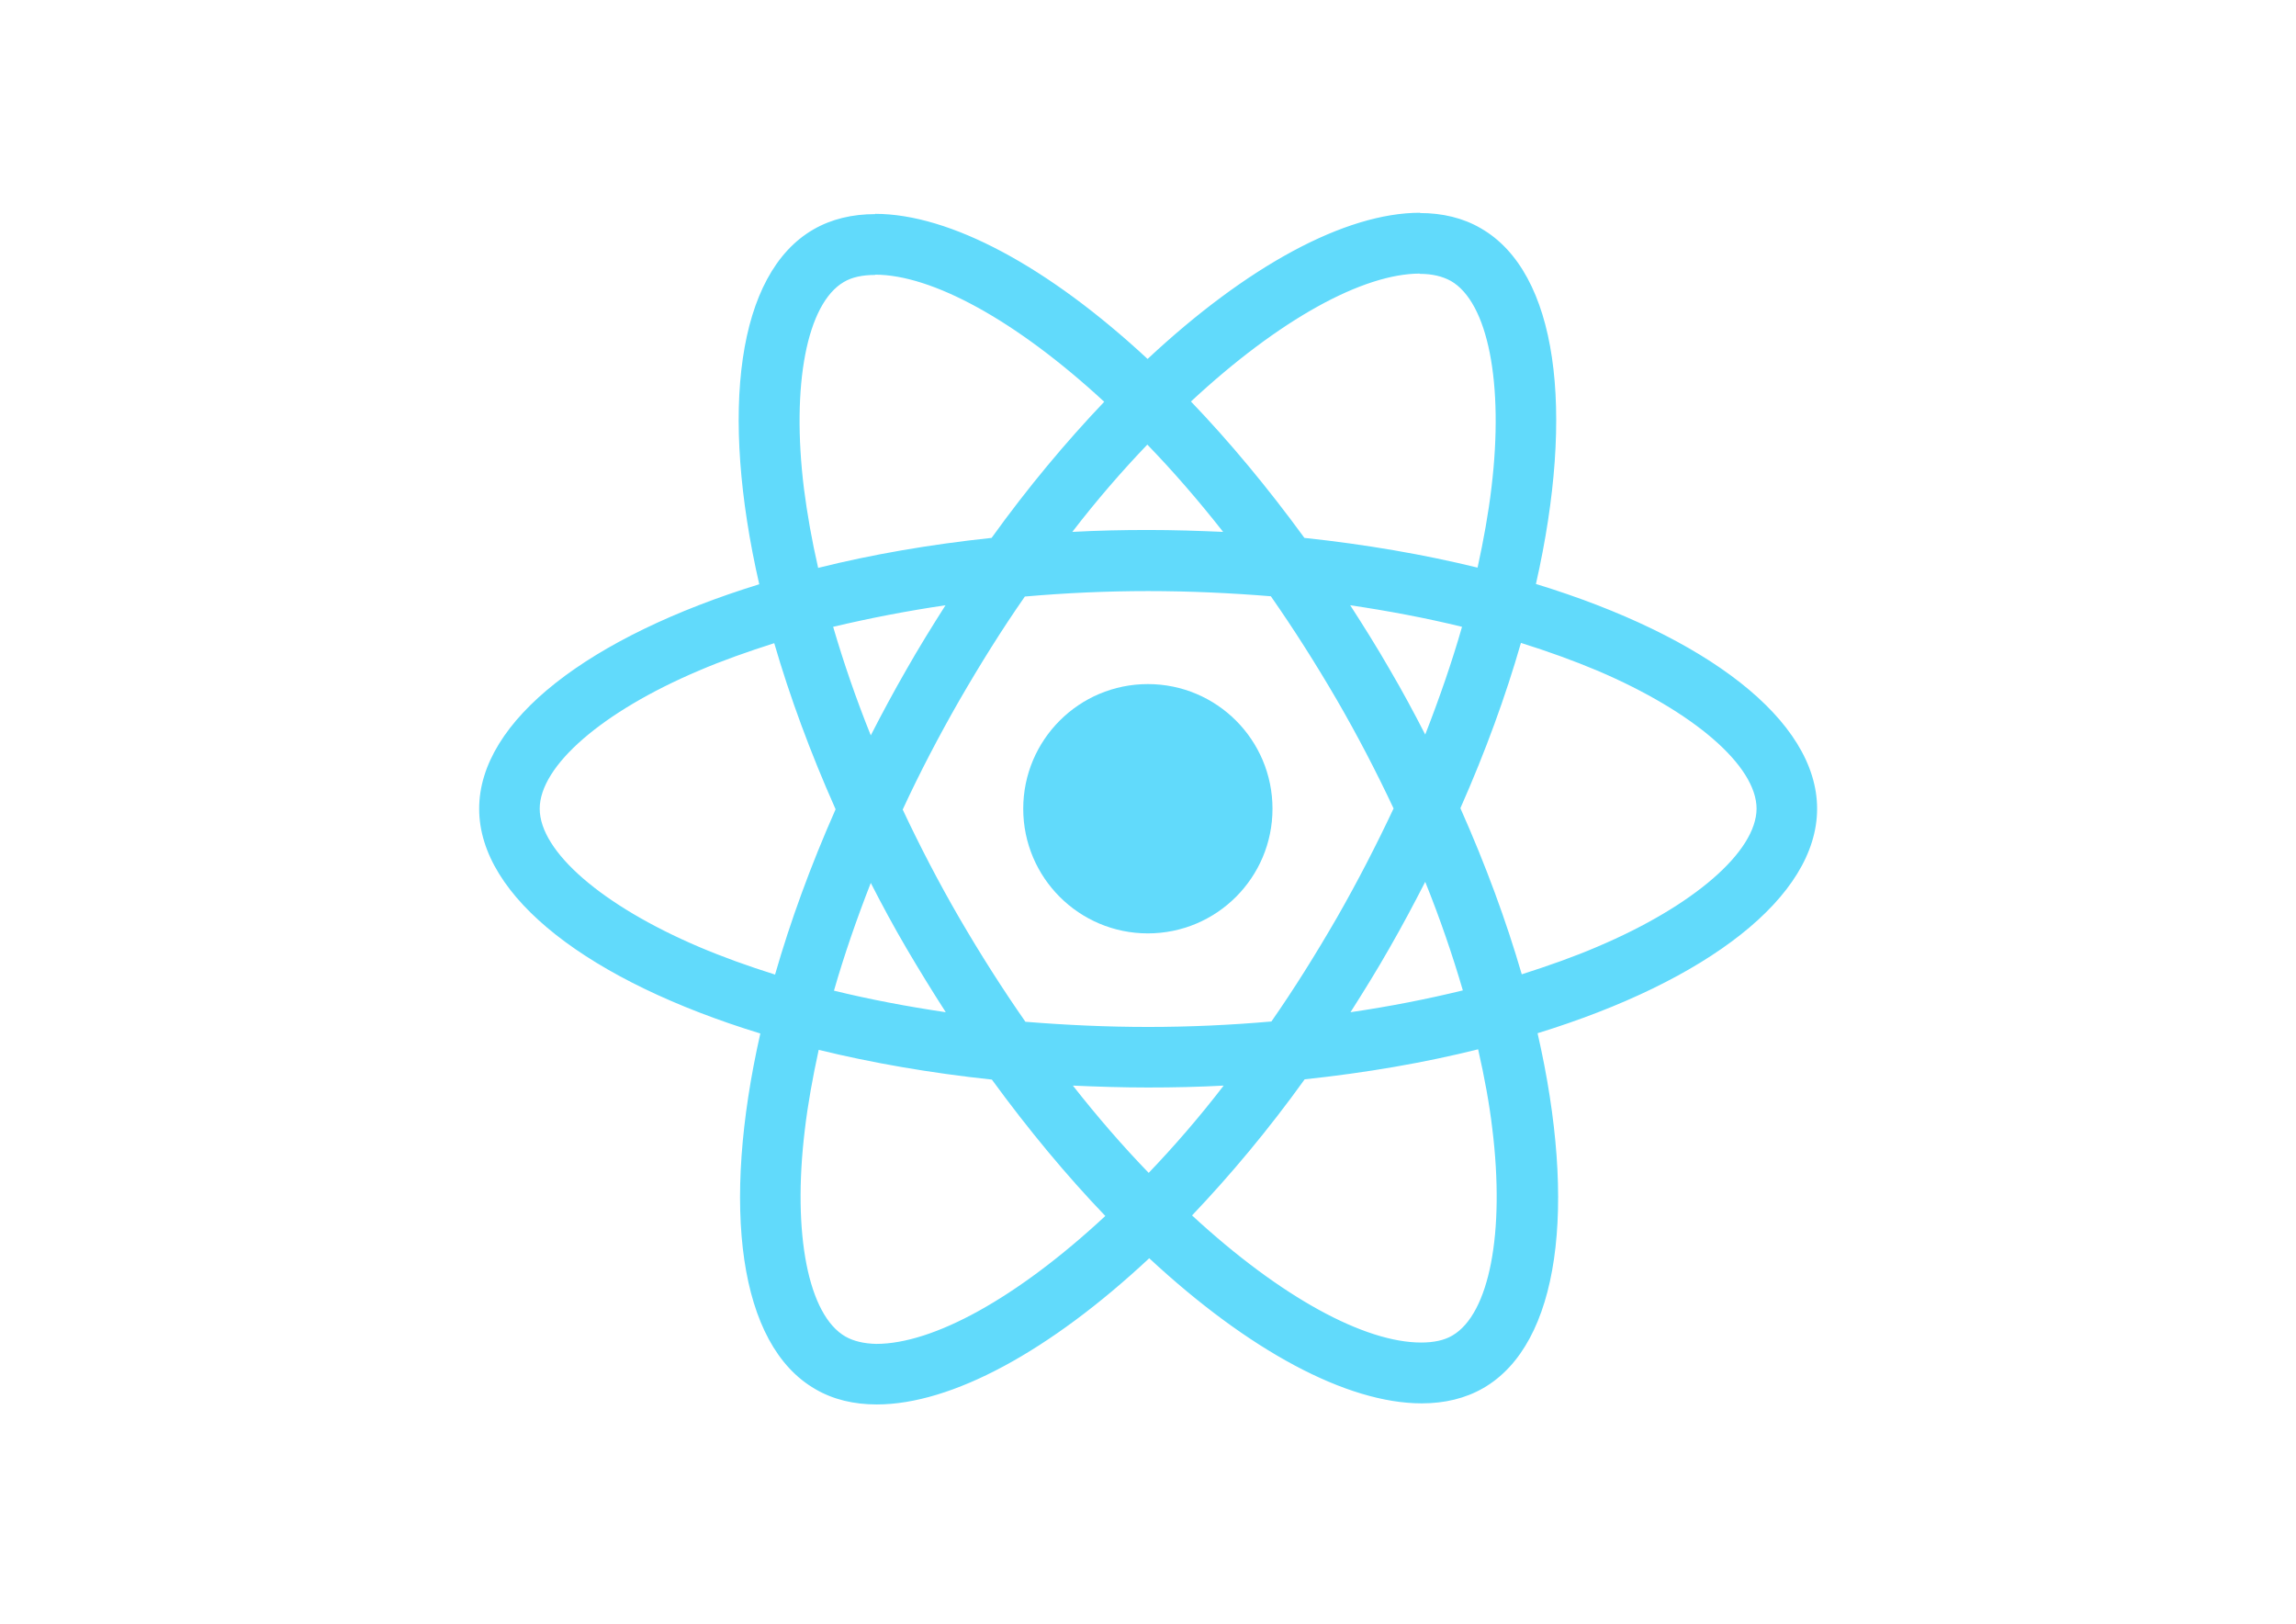
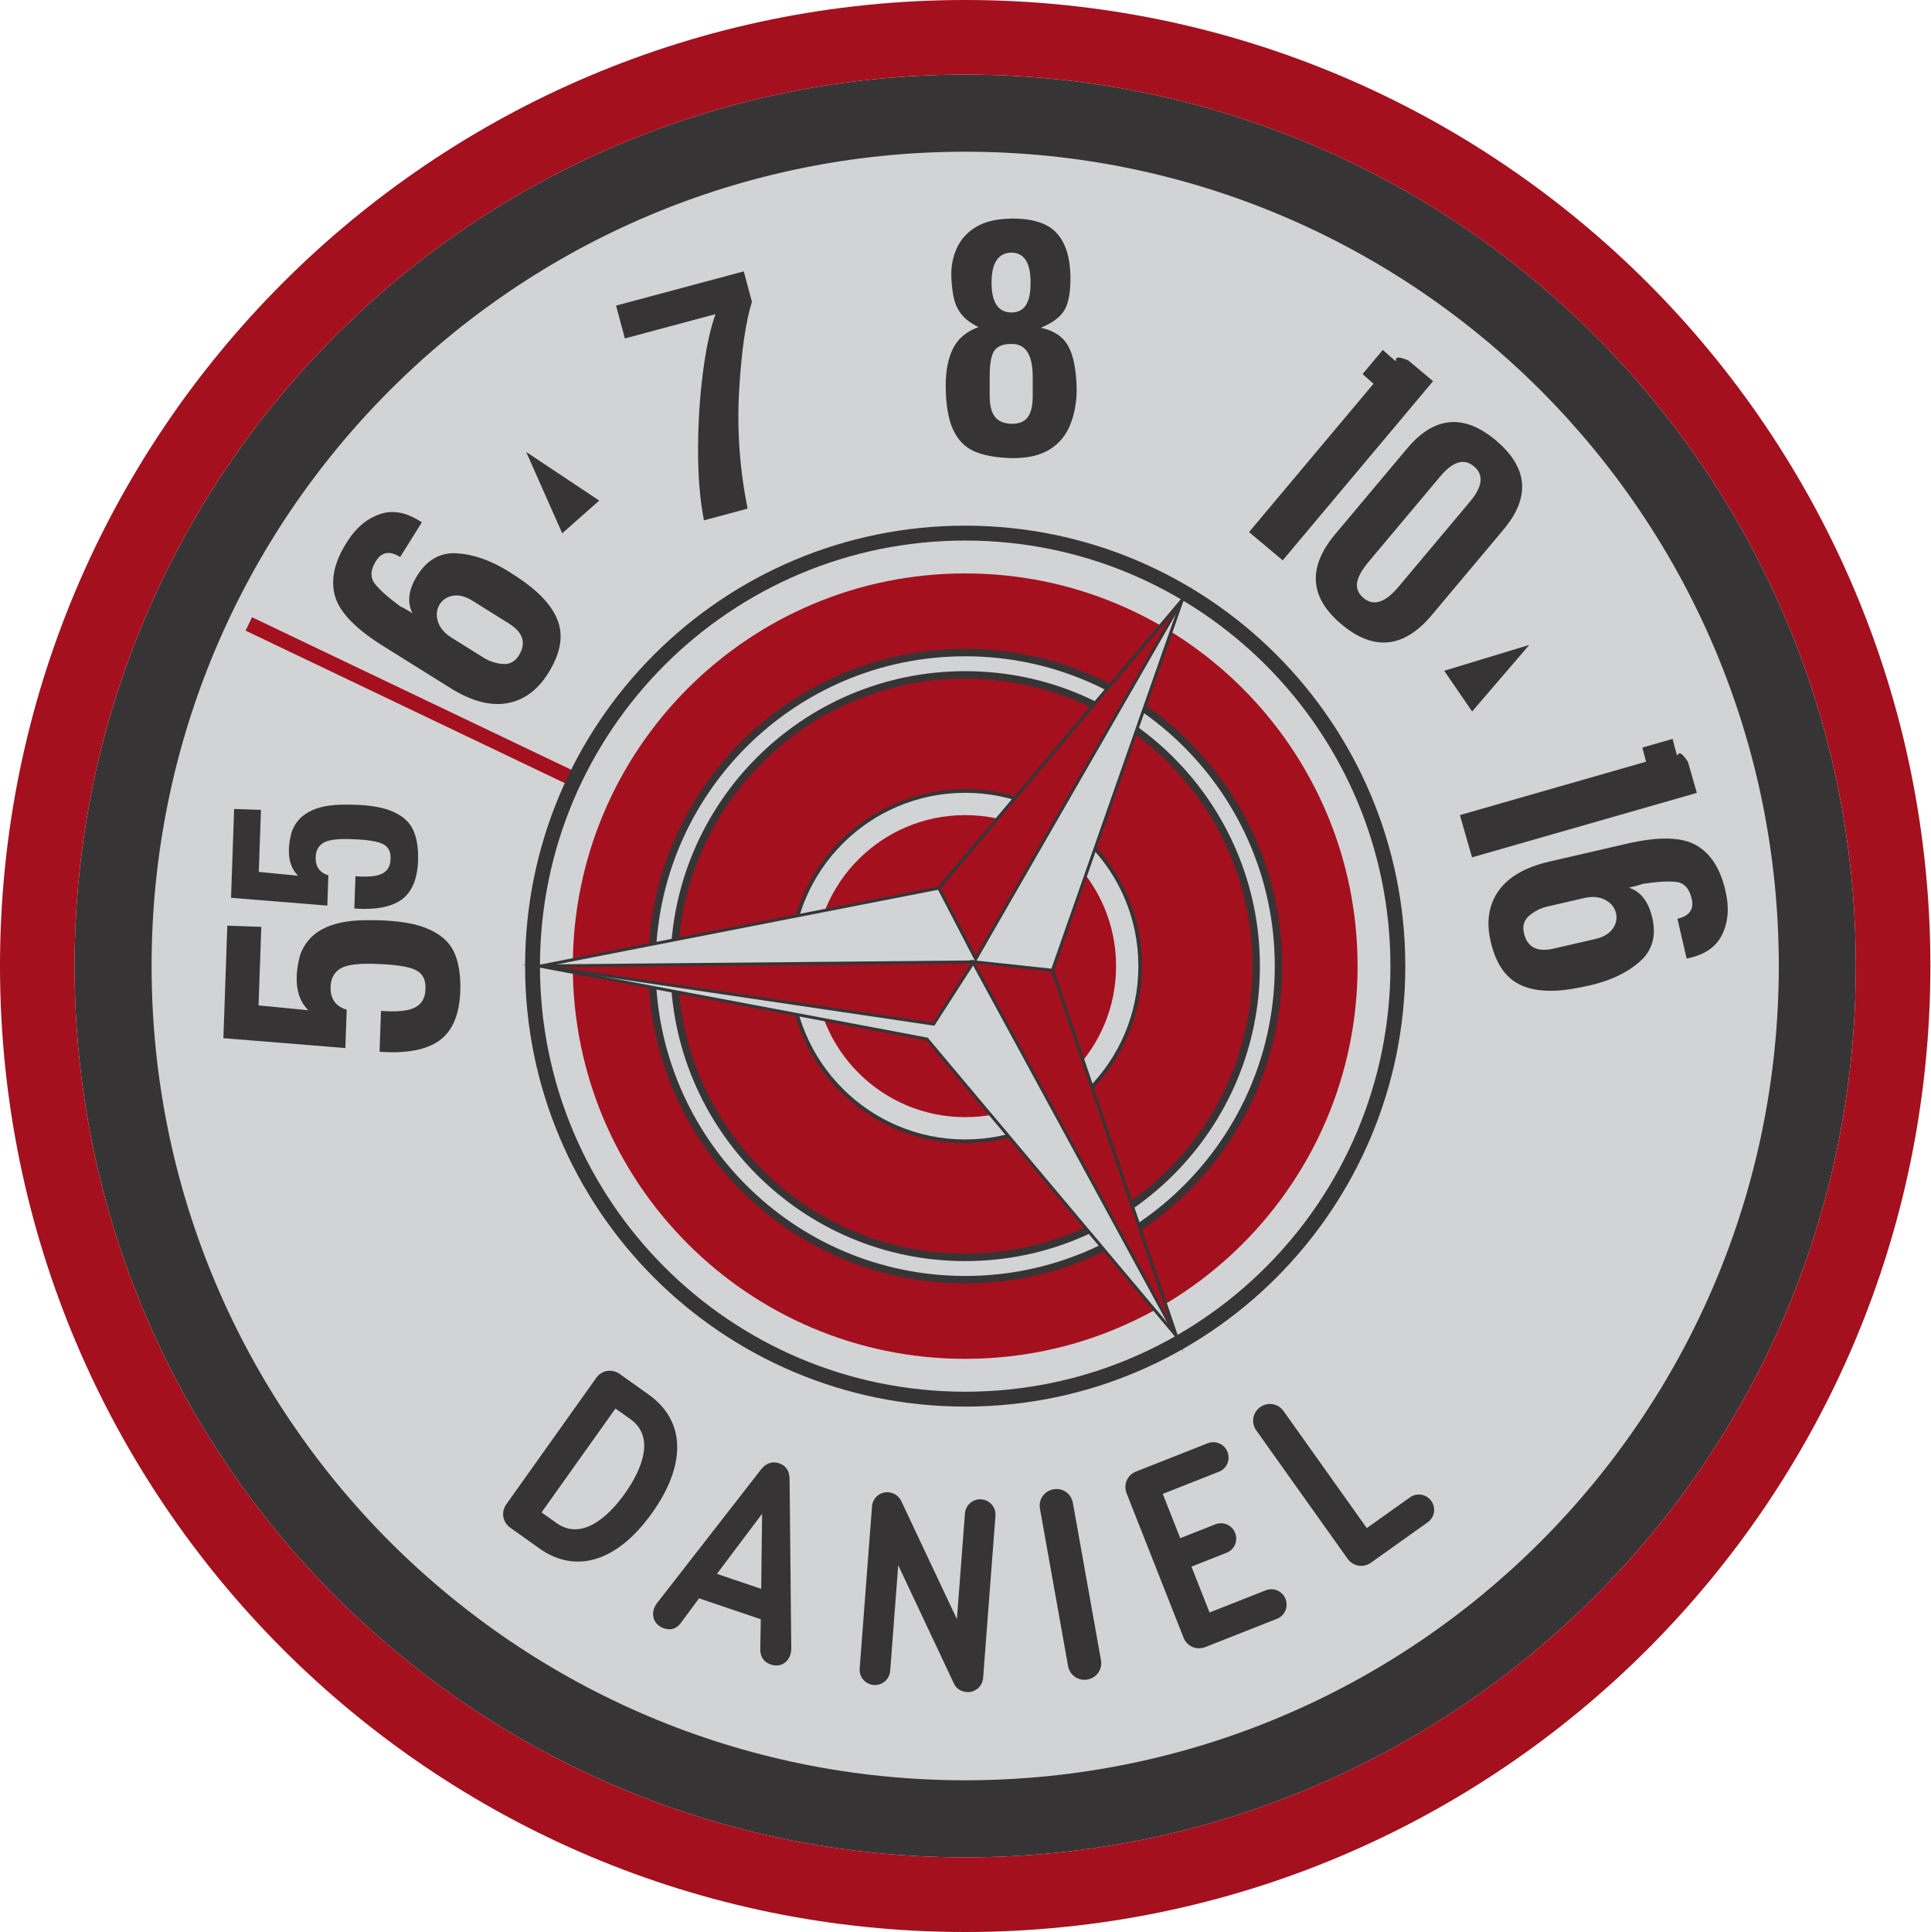
- <svg xmlns="http://www.w3.org/2000/svg" viewBox="0 0 841.9 595.3">
-   <g fill="#61DAFB">
-     <path d="M666.3 296.5c0-32.5-40.7-63.3-103.1-82.4 14.4-63.6 8-114.2-20.2-130.4-6.5-3.8-14.1-5.6-22.4-5.6v22.3c4.6 0 8.3.9 11.4 2.6 13.6 7.8 19.5 37.5 14.9 75.7-1.1 9.4-2.9 19.3-5.1 29.4-19.6-4.8-41-8.5-63.5-10.9-13.5-18.5-27.5-35.3-41.6-50 32.6-30.3 63.2-46.9 84-46.9V78c-27.5 0-63.5 19.6-99.9 53.6-36.4-33.8-72.4-53.2-99.9-53.2v22.3c20.7 0 51.4 16.5 84 46.6-14 14.7-28 31.4-41.3 49.9-22.6 2.4-44 6.1-63.6 11-2.3-10-4-19.7-5.2-29-4.7-38.2 1.1-67.9 14.6-75.8 3-1.8 6.9-2.6 11.5-2.6V78.5c-8.4 0-16 1.8-22.6 5.6-28.1 16.2-34.4 66.7-19.9 130.1-62.2 19.2-102.7 49.9-102.7 82.3 0 32.5 40.7 63.3 103.1 82.4-14.4 63.6-8 114.2 20.2 130.4 6.5 3.8 14.1 5.6 22.5 5.6 27.5 0 63.5-19.6 99.9-53.6 36.4 33.8 72.4 53.2 99.9 53.2 8.4 0 16-1.8 22.6-5.6 28.1-16.2 34.4-66.7 19.9-130.1 62-19.1 102.5-49.9 102.5-82.3zm-130.2-66.7c-3.7 12.9-8.3 26.2-13.5 39.5-4.1-8-8.4-16-13.1-24-4.6-8-9.5-15.8-14.4-23.4 14.2 2.1 27.9 4.7 41 7.9zm-45.8 106.5c-7.8 13.5-15.8 26.3-24.1 38.2-14.9 1.3-30 2-45.2 2-15.1 0-30.2-.7-45-1.9-8.3-11.9-16.4-24.6-24.2-38-7.6-13.1-14.5-26.4-20.8-39.8 6.2-13.4 13.2-26.8 20.7-39.9 7.8-13.5 15.8-26.3 24.1-38.2 14.9-1.3 30-2 45.2-2 15.1 0 30.2.7 45 1.9 8.3 11.9 16.4 24.6 24.2 38 7.6 13.1 14.5 26.4 20.8 39.8-6.3 13.4-13.2 26.8-20.7 39.9zm32.3-13c5.4 13.4 10 26.8 13.8 39.8-13.1 3.2-26.9 5.9-41.2 8 4.9-7.7 9.8-15.6 14.4-23.7 4.6-8 8.9-16.1 13-24.1zM421.2 430c-9.3-9.6-18.6-20.3-27.8-32 9 .4 18.2.7 27.5.7 9.4 0 18.7-.2 27.8-.7-9 11.7-18.3 22.4-27.5 32zm-74.4-58.9c-14.2-2.1-27.9-4.7-41-7.9 3.7-12.9 8.3-26.2 13.5-39.5 4.1 8 8.4 16 13.1 24 4.7 8 9.5 15.8 14.4 23.4zM420.7 163c9.3 9.6 18.6 20.3 27.8 32-9-.4-18.2-.7-27.5-.7-9.4 0-18.7.2-27.8.7 9-11.7 18.3-22.4 27.5-32zm-74 58.9c-4.9 7.7-9.8 15.6-14.4 23.7-4.6 8-8.9 16-13 24-5.4-13.4-10-26.8-13.8-39.8 13.1-3.1 26.9-5.8 41.2-7.9zm-90.5 125.2c-35.4-15.1-58.3-34.9-58.3-50.6 0-15.7 22.9-35.6 58.3-50.6 8.6-3.7 18-7 27.7-10.1 5.7 19.6 13.2 40 22.5 60.9-9.2 20.8-16.6 41.1-22.2 60.6-9.9-3.1-19.3-6.5-28-10.2zM310 490c-13.6-7.8-19.5-37.5-14.9-75.7 1.1-9.4 2.9-19.3 5.1-29.4 19.6 4.8 41 8.5 63.5 10.9 13.5 18.5 27.5 35.3 41.6 50-32.6 30.3-63.2 46.9-84 46.9-4.5-.1-8.3-1-11.3-2.7zm237.2-76.2c4.7 38.2-1.1 67.9-14.6 75.8-3 1.8-6.9 2.6-11.5 2.6-20.7 0-51.4-16.5-84-46.6 14-14.7 28-31.4 41.3-49.9 22.6-2.4 44-6.1 63.6-11 2.3 10.1 4.1 19.8 5.2 29.1zm38.5-66.7c-8.6 3.7-18 7-27.7 10.1-5.7-19.6-13.2-40-22.5-60.9 9.2-20.8 16.6-41.1 22.2-60.6 9.9 3.1 19.3 6.5 28.1 10.2 35.4 15.1 58.3 34.9 58.3 50.6-.1 15.7-23 35.6-58.4 50.6zM320.8 78.4z" />
-     <circle cx="420.9" cy="296.5" r="45.7" />
-     <path d="M520.5 78.1z" />
+ <svg xmlns="http://www.w3.org/2000/svg" xml:space="preserve" width="129.805mm" height="129.898mm" version="1.1" style="shape-rendering:geometricPrecision; text-rendering:geometricPrecision; image-rendering:optimizeQuality; fill-rule:evenodd; clip-rule:evenodd" viewBox="0 0 12989.75 12999.09">
+   <defs>
+     <style type="text/css">
+    
+     .str2 {stroke:#D2D3D5;stroke-width:100.07;stroke-miterlimit:22.926}
+     .str0 {stroke:#A4101E;stroke-width:100.07;stroke-miterlimit:22.926}
+     .str1 {stroke:#373435;stroke-width:200.14;stroke-miterlimit:22.926}
+     .str3 {stroke:#D2D3D5;stroke-width:150.11;stroke-miterlimit:22.926}
+     .str4 {stroke:#373435;stroke-width:20.01;stroke-miterlimit:22.926}
+     .fil2 {fill:none}
+     .fil1 {fill:#D2D3D5}
+     .fil0 {fill:#373435}
+     .fil3 {fill:#A4101E}
+     .fil4 {fill:#373435;fill-rule:nonzero}
+    
+   </style>
+   </defs>
+   <g id="Capa_x0020_1">
+     <path class="fil0" d="M6494.88 502.14c3309.92,0 5993.11,2685.13 5993.11,5997.41 0,3312.28 -2683.19,5997.41 -5993.11,5997.41 -3309.92,0 -5993.11,-2685.13 -5993.11,-5997.41 0,-3312.28 2683.19,-5997.41 5993.11,-5997.41z" />
+     <path class="fil1" d="M6494.88 1020.81c3023.65,0 5474.81,2452.92 5474.81,5478.74 0,3025.82 -2451.15,5478.74 -5474.81,5478.74 -3023.66,0 -5474.82,-2452.92 -5474.82,-5478.74 0,-3025.82 2451.15,-5478.74 5474.82,-5478.74z" />
+     <line class="fil2 str0" x1="1674.3" y1="4198.1" x2="3911.8" y2="5266.94" />
+     <path class="fil3 str1" d="M6494.88 3636.95c1580.32,0 2861.43,1282.02 2861.43,2863.48 0,1581.46 -1281.1,2863.48 -2861.43,2863.48 -1580.32,0 -2861.43,-1282.02 -2861.43,-2863.48 0,-1581.46 1281.1,-2863.48 2861.43,-2863.48z" />
+     <path class="fil3" d="M6494.88 502.14c3309.92,0 5993.11,2685.13 5993.11,5997.41 0,3312.28 -2683.19,5997.41 -5993.11,5997.41 -3309.92,0 -5993.11,-2685.13 -5993.11,-5997.41 0,-3312.28 2683.19,-5997.41 5993.11,-5997.41zm0 -502.14c3587.01,0 6494.86,2909.95 6494.86,6499.55 0,3589.6 -2907.85,6499.55 -6494.86,6499.55 -3587.03,0 -6494.88,-2909.95 -6494.88,-6499.55 0,-3589.6 2907.85,-6499.55 6494.88,-6499.55z" />
+     <path class="fil1" d="M6494.88 3636.95c1580.32,0 2861.43,1282.02 2861.43,2863.48 0,1581.46 -1281.1,2863.49 -2861.43,2863.49 -1580.32,0 -2861.43,-1282.03 -2861.43,-2863.49 0,-1581.46 1281.1,-2863.48 2861.43,-2863.48zm0 221.21c1458.23,0 2640.37,1182.99 2640.37,2642.27 0,1459.27 -1182.14,2642.26 -2640.37,2642.26 -1458.25,0 -2640.37,-1182.99 -2640.37,-2642.26 0,-1459.28 1182.12,-2642.27 2640.37,-2642.27z" />
+     <path class="fil2 str1" d="M6494.88 4465.77c1122.9,0 2033.2,910.95 2033.2,2034.66 0,1123.71 -910.3,2034.66 -2033.2,2034.66 -1122.91,0 -2033.2,-910.95 -2033.2,-2034.66 0,-1123.71 910.29,-2034.66 2033.2,-2034.66z" />
+     <path class="fil2 str2" d="M6494.88 4465.77c1122.9,0 2033.2,910.95 2033.2,2034.66 0,1123.71 -910.3,2034.66 -2033.2,2034.66 -1122.91,0 -2033.2,-910.95 -2033.2,-2034.66 0,-1123.71 910.29,-2034.66 2033.2,-2034.66z" />
+     <path class="fil3 str1" d="M6494.88 5409.3c602.18,0 1090.34,488.52 1090.34,1091.13 0,602.61 -488.16,1091.12 -1090.34,1091.12 -602.18,0 -1090.34,-488.51 -1090.34,-1091.12 0,-602.61 488.16,-1091.13 1090.34,-1091.13z" />
+     <path class="fil3 str3" d="M6494.88 5409.3c602.18,0 1090.34,488.52 1090.34,1091.13 0,602.61 -488.16,1091.12 -1090.34,1091.12 -602.18,0 -1090.34,-488.51 -1090.34,-1091.12 0,-602.61 488.16,-1091.13 1090.34,-1091.13z" />
+     <path class="fil4" d="M7003.76 2205.2c86.73,18.19 147.94,58.76 183.6,121.71 35.68,62.95 54.91,160.17 57.71,291.68 0,86.73 -14.34,166.12 -43.02,238.16 -28.68,72.05 -75.19,128 -139.54,167.87 -64.35,39.87 -149.69,59.1 -256,57.71 -106.32,-2.8 -190.95,-18.54 -253.9,-47.21 -62.95,-28.68 -110.17,-78.7 -141.64,-150.04 -31.47,-71.34 -47.21,-169.97 -47.21,-295.87 0,-96.52 16.44,-178.01 49.32,-244.45 32.87,-66.45 89.87,-114.36 171.01,-143.74 -47.56,-23.78 -83.93,-50.36 -109.11,-79.74 -25.19,-29.38 -43.02,-64 -53.51,-103.87 -10.5,-39.87 -17.14,-90.57 -19.93,-152.13 -2.8,-71.34 9.79,-137.09 37.77,-197.24 27.98,-60.15 71.69,-107.72 131.14,-142.69 59.45,-34.97 138.15,-53.16 236.07,-54.56 139.89,-1.4 240.26,30.08 301.11,94.43 60.85,64.35 92.68,161.58 95.48,291.67 1.4,104.92 -11.89,181.16 -39.87,228.72 -27.98,47.56 -81.14,87.43 -159.47,119.61zm-201.44 -505.7c-86.73,4.19 -130.1,71.34 -130.1,201.44 0,134.3 44.76,201.44 134.3,201.44 88.13,0 130.8,-68.55 128,-205.65 0,-131.49 -44.06,-197.24 -132.19,-197.24zm-142.69 837.25l0 125.9c0,62.95 11.19,109.47 33.57,139.54 22.39,30.08 58.75,46.51 109.12,49.32 51.76,1.4 89.17,-12.94 112.26,-43.02 23.09,-30.07 34.62,-77.29 34.62,-141.63l0 -130.1c0,-152.48 -48.96,-226.62 -146.88,-222.43 -50.37,0 -86.73,13.99 -109.12,41.97 -22.39,27.98 -33.57,88.13 -33.57,180.46z" />
+     <path class="fil4" d="M4814.83 2113.62l-610.09 163.47 -59.19 -220.93 859.39 -230.27 54.86 204.71c-42.2,134.42 -70.91,334 -86.14,598.77 -15.22,264.77 3.81,529.05 57.11,792.82l-293.89 78.75c-26.75,-137.65 -39.94,-296.33 -39.57,-476.01 0.37,-179.68 11.3,-352.42 32.76,-518.2 21.48,-165.79 49.73,-296.83 84.76,-393.1z" />
+     <path class="fil4" d="M10961.61 5972.67c79.28,26.21 131.49,93.83 156.67,202.87 28.32,122.68 0.07,221.09 -84.75,295.22 -84.81,74.14 -195.38,126.94 -331.69,158.41 -27.26,6.29 -50.17,11.22 -68.73,14.79 -18.55,3.57 -38.9,7.19 -61.02,10.86 -152.45,23.72 -272.77,10.94 -360.96,-38.34 -88.19,-49.28 -148.33,-143.43 -180.43,-282.46 -30.84,-133.58 -12.92,-247.19 53.76,-340.83 66.68,-93.64 180.44,-159.01 341.28,-196.15l521.37 -120.37c215.36,-49.73 372.05,-45.7 470.1,12.06 98.04,57.76 163.17,162.62 195.37,314.54 24.54,106.32 16.37,201.52 -24.52,285.62 -40.88,84.09 -120.41,137.63 -238.57,160.6l-61.83 -267.84c80.42,-18.56 112.45,-63.3 96.09,-134.18 -16.05,-69.51 -51,-107.39 -104.84,-113.62 -53.84,-6.23 -129.25,-1.74 -226.25,13.47 -18.45,7.13 -48.8,15.57 -91.05,25.33zm-302.6 69.86l-247.4 57.12c-43.62,10.07 -83.51,30.04 -119.69,59.93 -36.18,29.88 -48.58,69.36 -37.26,118.42 22.03,95.43 88.92,130.22 200.69,104.41l280.1 -64.67c53.17,-12.27 91.76,-34.81 115.75,-67.64 24.01,-32.82 31.61,-68.31 22.8,-106.48 -8.81,-38.17 -32.87,-67.79 -72.19,-88.86 -39.32,-21.06 -86.93,-25.15 -142.81,-12.25z" />
+     <path class="fil4" d="M2775.48 4126.02c-37.52,-74.58 -26.63,-159.32 32.67,-254.23 66.73,-106.78 156.28,-156.38 268.68,-148.83 112.4,7.55 227.91,48.39 346.56,122.53 23.72,14.82 43.41,27.54 59.05,38.14 15.65,10.6 32.59,22.42 50.84,35.47 124.57,91.03 200.6,185.15 228.12,282.35 27.52,97.2 3.46,206.31 -72.15,327.3 -72.65,116.27 -165.66,183.93 -279.02,202.99 -113.35,19.06 -240.03,-15.14 -380.02,-102.62l-453.77 -283.54c-187.44,-117.13 -295.4,-230.77 -323.89,-340.95 -28.48,-110.17 -0.39,-230.35 84.27,-360.56 57.82,-92.53 130.92,-154.08 219.3,-184.63 88.37,-30.55 182.46,-12.18 282.27,55.13l-145.67 233.12c-70,-43.73 -124.27,-34.75 -162.82,26.93 -37.81,60.5 -39.88,112 -6.21,154.48 33.66,42.48 90.16,92.63 169.51,150.46 18.09,8.01 45.52,23.5 82.29,46.47zm263.38 164.58l215.31 134.55c37.98,23.73 80.31,37.81 127.02,42.25 46.7,4.44 83.4,-14.69 110.09,-57.4 51.89,-83.05 29.2,-154.95 -68.08,-215.74l-243.79 -152.34c-46.27,-28.91 -89.5,-40.25 -129.68,-34.01 -40.18,6.23 -70.65,25.96 -91.41,59.17 -20.75,33.21 -24.69,71.17 -11.79,113.88 12.91,42.7 43.69,79.26 92.33,109.65z" />
+     <path class="fil4" d="M2323.98 7051.61l-820.74 -66.46 26.44 -757.05 228.58 7.99 -18.45 528.47 334.81 32.68c-55.48,-55.12 -81.49,-131.62 -78.08,-229.48 1.47,-41.94 8.67,-87.88 21.61,-137.82 53.1,-157.71 200.75,-237.25 442.96,-238.59 173.65,-2.33 307.09,14.57 400.31,50.72 93.22,36.16 156.83,88.77 190.81,157.85 33.98,69.06 48.99,160.22 45.04,273.46 -6.91,157.93 -54.85,267.89 -143.79,329.87 -88.95,61.97 -222.09,86.38 -399.39,73.18l9.6 -274.72c108.9,8.01 185.45,0.18 229.68,-23.47 44.21,-23.65 67.27,-62.73 69.18,-117.26 4.99,-62.82 -14.83,-106.56 -59.45,-131.2 -44.64,-24.67 -131.96,-39.26 -261.99,-43.8 -117.38,-5.49 -198.18,3.23 -242.37,26.19 -44.19,22.95 -68.61,60.93 -73.27,113.97 -7.27,87.92 28.58,143.76 107.54,167.52l-9.01 257.94z" />
+     <path class="fil4" d="M2202.58 6093.06l-647.94 -52.47 20.86 -597.66 180.46 6.29 -14.56 417.21 264.31 25.81c-43.79,-43.52 -64.34,-103.91 -61.63,-181.18 1.15,-33.11 6.84,-69.37 17.05,-108.8 41.93,-124.52 158.49,-187.3 349.7,-188.36 137.1,-1.84 242.44,11.51 316.04,40.05 73.59,28.54 123.8,70.07 150.64,124.61 26.82,54.53 38.68,126.49 35.56,215.9 -5.46,124.67 -43.3,211.49 -113.52,260.42 -70.23,48.93 -175.33,68.2 -315.31,57.78l7.58 -216.88c85.97,6.31 146.41,0.15 181.33,-18.53 34.9,-18.66 53.12,-49.53 54.62,-92.58 3.94,-49.59 -11.71,-84.11 -46.94,-103.57 -35.24,-19.46 -104.17,-30.99 -206.82,-34.57 -92.68,-4.34 -156.45,2.54 -191.36,20.67 -34.88,18.11 -54.17,48.11 -57.83,89.96 -5.73,69.43 22.56,113.51 84.89,132.25l-7.12 203.64z" />
+     <path class="fil0" d="M9468.32 3017.74c182.54,-217.54 381.49,-235.96 596.9,-55.21 217.53,182.54 235.04,382.57 52.51,600.12l-482.88 575.47c-187.92,223.97 -390.67,244.68 -608.21,62.15 -215.39,-180.75 -229.12,-383.09 -41.18,-607.07l482.86 -575.46zm223.45 187.47l-482.88 575.47c-45.86,54.66 -71.53,101.58 -77.05,140.78 -5.49,39.21 8.89,73.2 43.18,101.97 67.52,56.65 145.77,31.93 234.82,-74.14l482.85 -575.47c84.55,-100.74 93.03,-179.44 25.52,-236.08 -66.43,-55.75 -141.91,-33.25 -226.43,67.47z" />
+     <path class="fil0" d="M9242.51 2581.73l-73.89 -64.83 136.23 -162.35c179.8,160 0,0 171.13,69.72l167.19 140.26 -1011.62 1205.59 -226.64 -190.18 837.61 -998.22z" />
+     <path class="fil0" d="M11076.45 5124.96l-25.02 -95.06 203.73 -58.42c59.59,233.2 0,0 102.89,153.5l60.17 209.77 -1512.83 433.8 -81.55 -284.41 1252.6 -359.18z" />
+     <polygon class="fil1 str4" points="6237.2,6990.83 3633.45,6500.43 6317.63,5975.45 7955.05,4037.32 7081.71,6528.4 7914.99,8986.93 " />
+     <polygon class="fil3 str4" points="7916.27,8992.57 7081.71,6528.4 6545.68,6470.53 " />
+     <polygon class="fil3 str4" points="7955.05,4037.32 6317.63,5975.45 6565.55,6452.55 " />
+     <polygon class="fil3 str4" points="3640.49,6499.05 6282.45,6890.44 6551.89,6472.14 " />
+     <polygon class="fil0" points="4032.13,3368.01 3540.84,3041.01 3783.29,3588.11 " />
+     <polygon class="fil0" points="9906.2,4786.93 10290.63,4339.16 9718.06,4513.12 " />
+     <path class="fil4" d="M3628.87 10417.75c251.63,179.05 530.69,82.81 759.47,-238.72 228.79,-321.52 228.25,-616.71 -23.38,-795.76l-195.71 -139.26c-51.26,-36.48 -120.39,-24.83 -156.85,26.42l-605.67 851.2c-36.48,51.26 -24.83,120.38 26.43,156.85l195.71 139.27zm613.63 -868.94c163.09,116.05 84.14,328.93 -37.44,499.8 -121.58,170.86 -296.84,315.22 -459.93,199.17l-100.96 -71.84 497.35 -698.97 100.97 71.84zm873.45 1552.03c0.38,46.43 24.33,82.72 69.47,98 63.19,21.41 113.98,-9.71 132.32,-63.88 4.28,-12.64 6.15,-24.09 6.81,-37.95l-11.44 -1143.05c0.23,-48.22 -17.65,-90.51 -70.02,-108.25 -52.36,-17.73 -94.07,4.37 -123.19,42.82l-701.78 901.54c-7.9,11.41 -13.37,21.63 -17.65,34.27 -18.34,54.17 6.7,110.96 66.3,131.13 50.56,17.12 86.2,1.01 114.71,-35.63l122.57 -165.8 415.3 140.63 -3.4 206.15zm12.2 -915.66l-6.02 505.16 -297.92 -100.88 303.95 -404.28zm1475.51 -97c-57.03,-4.33 -106.12,37.82 -110.46,94.84l-54.1 710.93 -372.02 -789.23c-14.65,-33.62 -45.08,-60.79 -88.8,-64.12 -57.03,-4.34 -106.13,37.81 -110.46,94.84l-83.03 1091.1c-4.34,57.02 37.81,106.12 94.84,110.45 57.02,4.34 106.12,-37.81 110.46,-94.83l54.1 -710.93 375.25 797.13c16.4,35.66 49.47,53.47 85.58,56.22 57.03,4.34 106.12,-37.81 110.46,-94.84l83.03 -1091.1c4.33,-57.02 -37.82,-106.12 -94.84,-110.46zm615.76 23.29c-11.06,-61.92 -68.57,-102 -130.5,-90.93 -61.92,11.07 -102,68.58 -90.93,130.49l189.11 1058.42c11.07,61.93 68.58,102.01 130.5,90.94 61.93,-11.06 102,-68.57 90.93,-130.5l-189.11 -1058.42zm361.43 -64.44l383.42 971.77c23.09,58.53 87.39,86.44 145.91,63.36l482.34 -190.32c53.2,-20.99 78.97,-80.35 57.97,-133.55 -20.98,-53.2 -80.34,-78.97 -133.54,-57.97l-377.73 149.03 -121.74 -308.55 235.85 -93.07c53.21,-20.98 78.97,-80.34 57.98,-133.54 -20.99,-53.2 -80.35,-78.97 -133.55,-57.98l-235.86 93.07 -117.54 -297.92 377.72 -149.04c53.21,-20.98 78.97,-80.34 57.98,-133.54 -20.99,-53.21 -80.35,-78.97 -133.55,-57.98l-482.34 190.32c-58.52,23.09 -86.43,87.39 -63.35,145.9zm1644.21 467.36l382.09 -271.9c46.6,-33.15 57.35,-96.96 24.19,-143.55 -33.15,-46.6 -96.96,-57.35 -143.55,-24.2l-290.47 206.7 -560.38 -787.49c-36.48,-51.26 -105.6,-62.9 -156.85,-26.43 -51.26,36.48 -62.9,105.6 -26.43,156.85l614.54 863.59c36.48,51.26 105.6,62.9 156.86,26.43z" />
  </g>
</svg>
